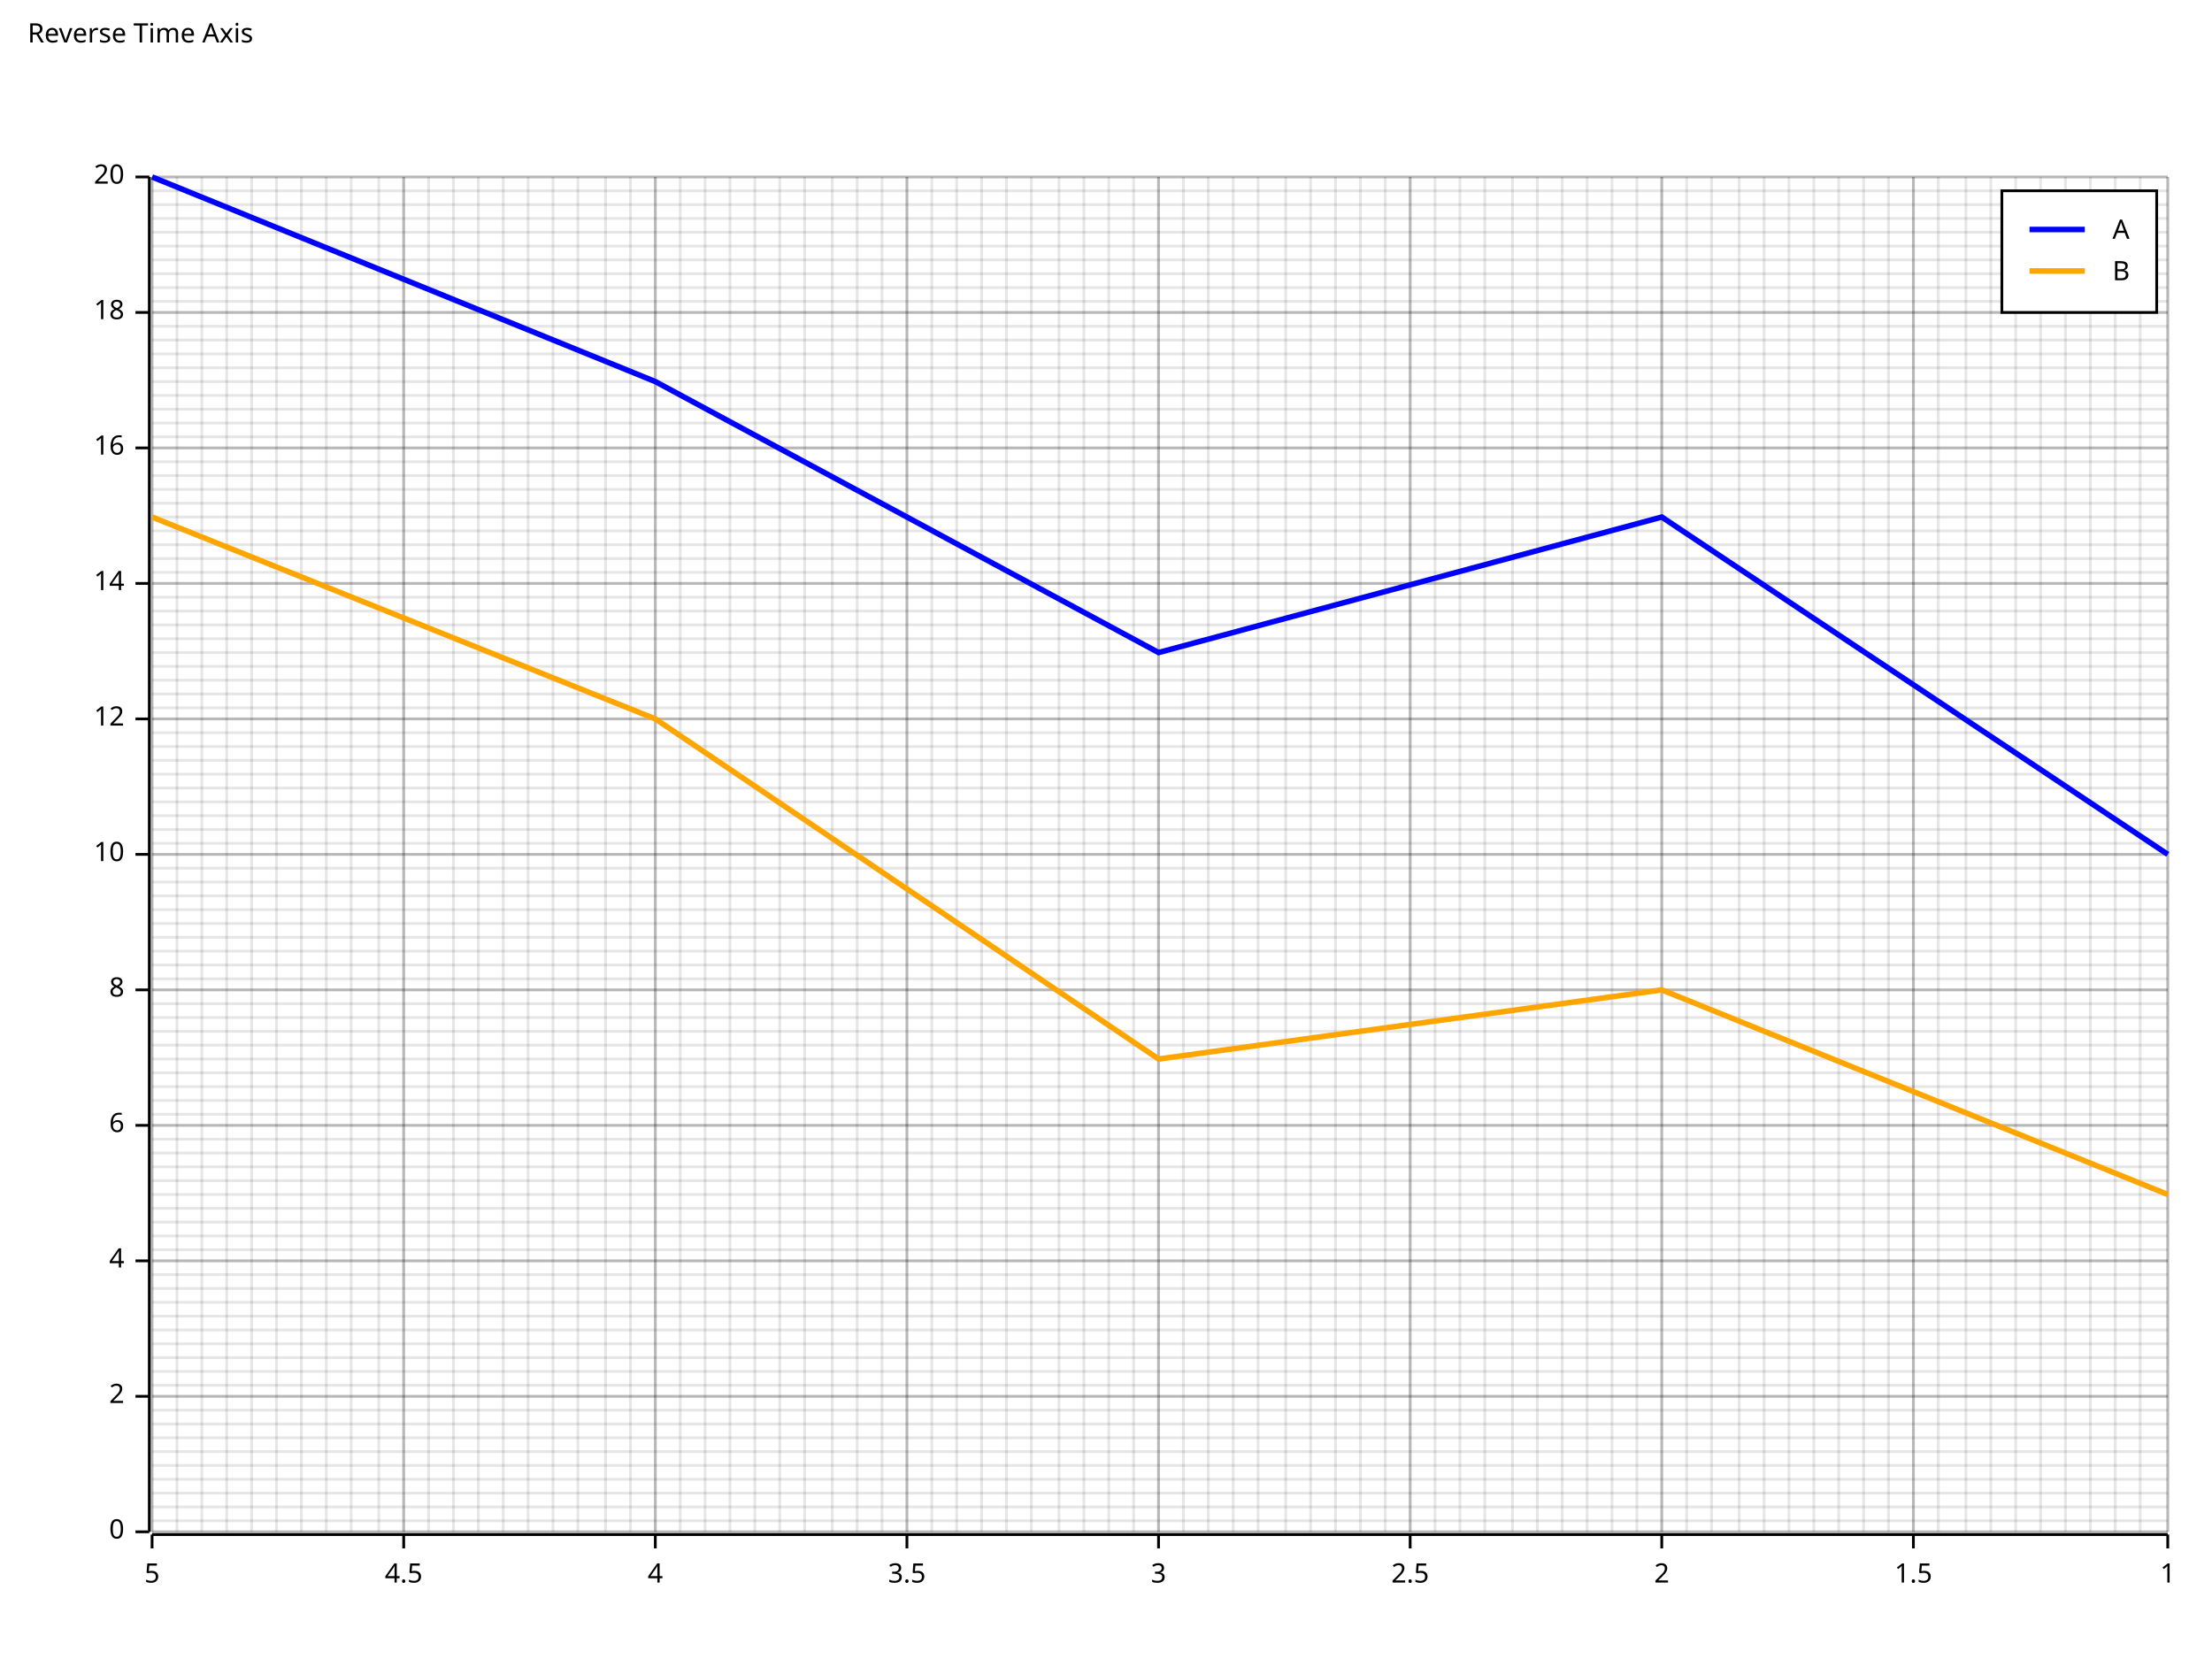
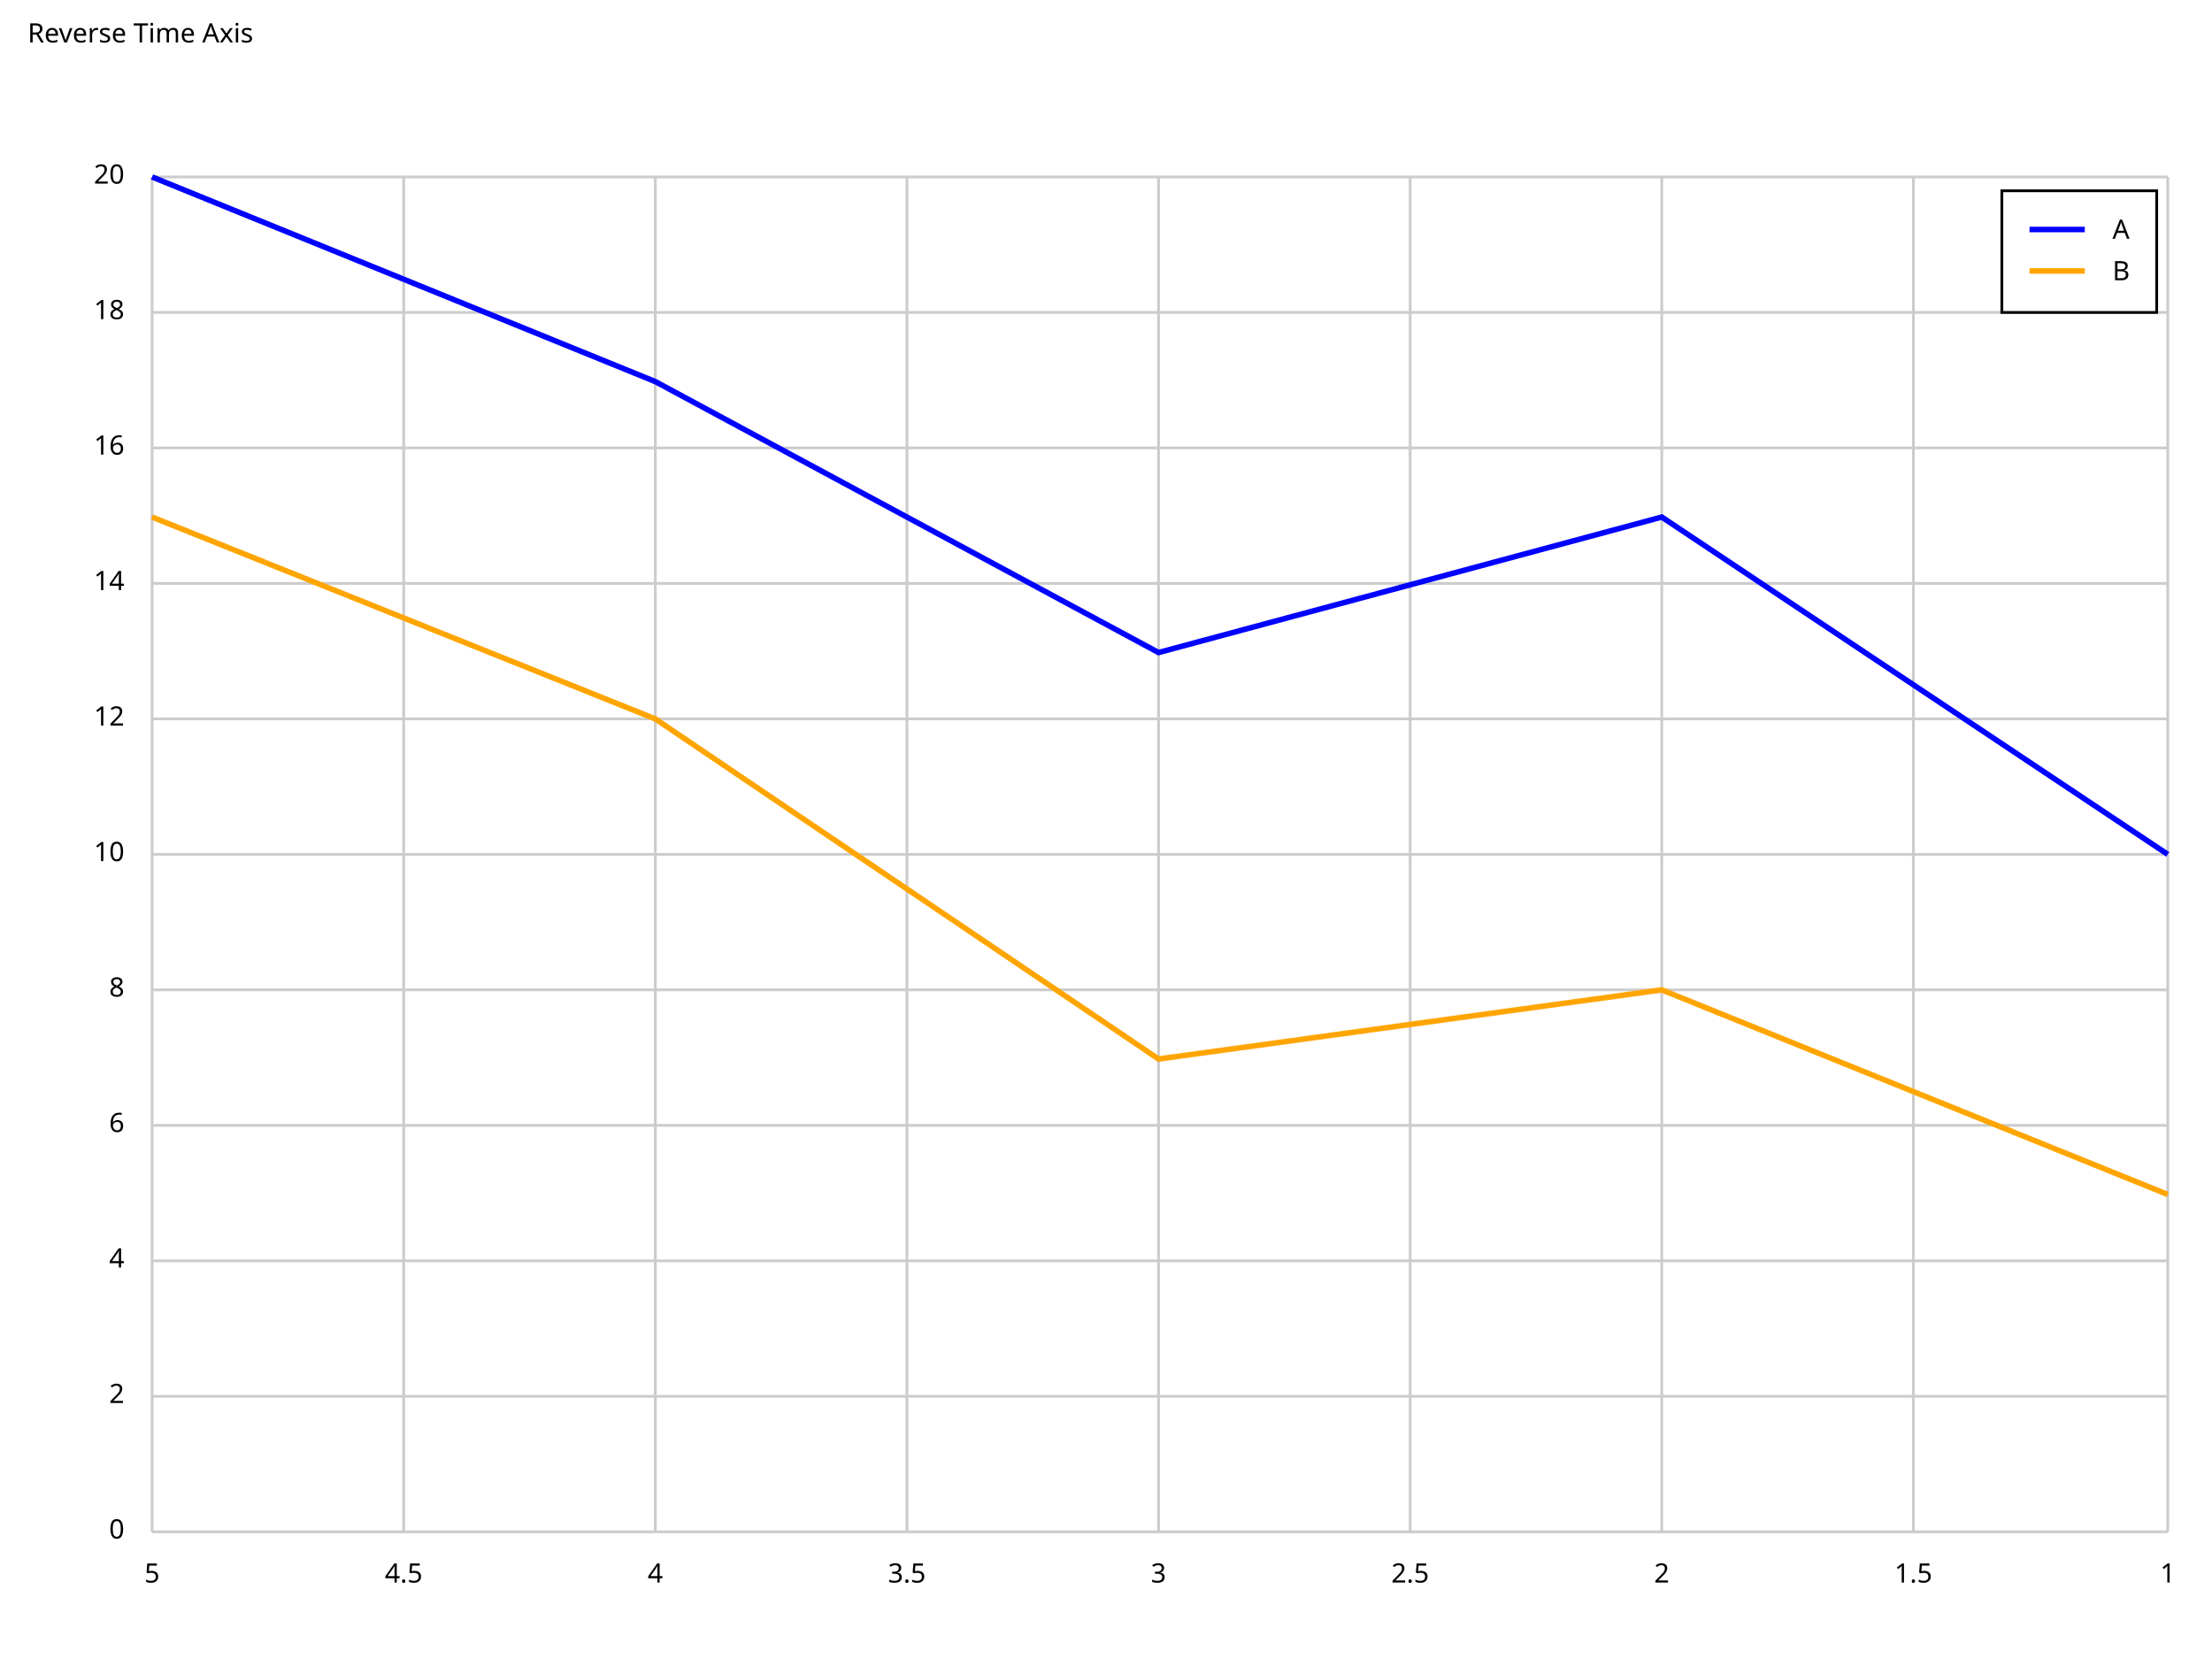
<svg xmlns="http://www.w3.org/2000/svg" width="800" height="600" viewBox="0 0 800 600">
  <rect x="0" y="0" width="800" height="600" opacity="1" fill="#FFFFFF" stroke="none" />
  <text x="10" y="8" dy="0.76em" text-anchor="start" font-family="sans-serif" font-size="9.677" opacity="1" fill="#000000">
Reverse Time Axis
</text>
  <text x="400" y="47" dy="0.76em" text-anchor="middle" font-family="sans-serif" font-size="12.097" opacity="1" fill="#000000">

</text>
-   <line opacity="0.1" stroke="#000000" stroke-width="1" x1="784" y1="554" x2="784" y2="64" />
-   <line opacity="0.1" stroke="#000000" stroke-width="1" x1="774" y1="554" x2="774" y2="64" />
-   <line opacity="0.1" stroke="#000000" stroke-width="1" x1="765" y1="554" x2="765" y2="64" />
-   <line opacity="0.1" stroke="#000000" stroke-width="1" x1="756" y1="554" x2="756" y2="64" />
-   <line opacity="0.1" stroke="#000000" stroke-width="1" x1="747" y1="554" x2="747" y2="64" />
-   <line opacity="0.1" stroke="#000000" stroke-width="1" x1="738" y1="554" x2="738" y2="64" />
-   <line opacity="0.1" stroke="#000000" stroke-width="1" x1="729" y1="554" x2="729" y2="64" />
-   <line opacity="0.1" stroke="#000000" stroke-width="1" x1="720" y1="554" x2="720" y2="64" />
-   <line opacity="0.1" stroke="#000000" stroke-width="1" x1="711" y1="554" x2="711" y2="64" />
-   <line opacity="0.1" stroke="#000000" stroke-width="1" x1="701" y1="554" x2="701" y2="64" />
-   <line opacity="0.1" stroke="#000000" stroke-width="1" x1="692" y1="554" x2="692" y2="64" />
-   <line opacity="0.1" stroke="#000000" stroke-width="1" x1="683" y1="554" x2="683" y2="64" />
-   <line opacity="0.1" stroke="#000000" stroke-width="1" x1="674" y1="554" x2="674" y2="64" />
-   <line opacity="0.1" stroke="#000000" stroke-width="1" x1="665" y1="554" x2="665" y2="64" />
-   <line opacity="0.1" stroke="#000000" stroke-width="1" x1="656" y1="554" x2="656" y2="64" />
-   <line opacity="0.1" stroke="#000000" stroke-width="1" x1="647" y1="554" x2="647" y2="64" />
-   <line opacity="0.1" stroke="#000000" stroke-width="1" x1="638" y1="554" x2="638" y2="64" />
-   <line opacity="0.1" stroke="#000000" stroke-width="1" x1="629" y1="554" x2="629" y2="64" />
-   <line opacity="0.1" stroke="#000000" stroke-width="1" x1="619" y1="554" x2="619" y2="64" />
-   <line opacity="0.1" stroke="#000000" stroke-width="1" x1="610" y1="554" x2="610" y2="64" />
-   <line opacity="0.1" stroke="#000000" stroke-width="1" x1="601" y1="554" x2="601" y2="64" />
-   <line opacity="0.1" stroke="#000000" stroke-width="1" x1="592" y1="554" x2="592" y2="64" />
-   <line opacity="0.1" stroke="#000000" stroke-width="1" x1="583" y1="554" x2="583" y2="64" />
-   <line opacity="0.1" stroke="#000000" stroke-width="1" x1="574" y1="554" x2="574" y2="64" />
-   <line opacity="0.1" stroke="#000000" stroke-width="1" x1="565" y1="554" x2="565" y2="64" />
-   <line opacity="0.1" stroke="#000000" stroke-width="1" x1="556" y1="554" x2="556" y2="64" />
-   <line opacity="0.1" stroke="#000000" stroke-width="1" x1="547" y1="554" x2="547" y2="64" />
-   <line opacity="0.1" stroke="#000000" stroke-width="1" x1="537" y1="554" x2="537" y2="64" />
-   <line opacity="0.1" stroke="#000000" stroke-width="1" x1="528" y1="554" x2="528" y2="64" />
-   <line opacity="0.1" stroke="#000000" stroke-width="1" x1="519" y1="554" x2="519" y2="64" />
-   <line opacity="0.1" stroke="#000000" stroke-width="1" x1="510" y1="554" x2="510" y2="64" />
-   <line opacity="0.1" stroke="#000000" stroke-width="1" x1="501" y1="554" x2="501" y2="64" />
-   <line opacity="0.1" stroke="#000000" stroke-width="1" x1="492" y1="554" x2="492" y2="64" />
-   <line opacity="0.1" stroke="#000000" stroke-width="1" x1="483" y1="554" x2="483" y2="64" />
-   <line opacity="0.1" stroke="#000000" stroke-width="1" x1="474" y1="554" x2="474" y2="64" />
-   <line opacity="0.1" stroke="#000000" stroke-width="1" x1="465" y1="554" x2="465" y2="64" />
-   <line opacity="0.1" stroke="#000000" stroke-width="1" x1="455" y1="554" x2="455" y2="64" />
-   <line opacity="0.1" stroke="#000000" stroke-width="1" x1="446" y1="554" x2="446" y2="64" />
-   <line opacity="0.1" stroke="#000000" stroke-width="1" x1="437" y1="554" x2="437" y2="64" />
-   <line opacity="0.1" stroke="#000000" stroke-width="1" x1="428" y1="554" x2="428" y2="64" />
-   <line opacity="0.1" stroke="#000000" stroke-width="1" x1="419" y1="554" x2="419" y2="64" />
-   <line opacity="0.1" stroke="#000000" stroke-width="1" x1="410" y1="554" x2="410" y2="64" />
-   <line opacity="0.1" stroke="#000000" stroke-width="1" x1="401" y1="554" x2="401" y2="64" />
-   <line opacity="0.1" stroke="#000000" stroke-width="1" x1="392" y1="554" x2="392" y2="64" />
-   <line opacity="0.1" stroke="#000000" stroke-width="1" x1="383" y1="554" x2="383" y2="64" />
-   <line opacity="0.1" stroke="#000000" stroke-width="1" x1="373" y1="554" x2="373" y2="64" />
-   <line opacity="0.1" stroke="#000000" stroke-width="1" x1="364" y1="554" x2="364" y2="64" />
-   <line opacity="0.1" stroke="#000000" stroke-width="1" x1="355" y1="554" x2="355" y2="64" />
-   <line opacity="0.1" stroke="#000000" stroke-width="1" x1="346" y1="554" x2="346" y2="64" />
-   <line opacity="0.1" stroke="#000000" stroke-width="1" x1="337" y1="554" x2="337" y2="64" />
-   <line opacity="0.1" stroke="#000000" stroke-width="1" x1="328" y1="554" x2="328" y2="64" />
-   <line opacity="0.1" stroke="#000000" stroke-width="1" x1="319" y1="554" x2="319" y2="64" />
-   <line opacity="0.1" stroke="#000000" stroke-width="1" x1="310" y1="554" x2="310" y2="64" />
-   <line opacity="0.1" stroke="#000000" stroke-width="1" x1="301" y1="554" x2="301" y2="64" />
-   <line opacity="0.1" stroke="#000000" stroke-width="1" x1="291" y1="554" x2="291" y2="64" />
-   <line opacity="0.1" stroke="#000000" stroke-width="1" x1="282" y1="554" x2="282" y2="64" />
-   <line opacity="0.1" stroke="#000000" stroke-width="1" x1="273" y1="554" x2="273" y2="64" />
-   <line opacity="0.1" stroke="#000000" stroke-width="1" x1="264" y1="554" x2="264" y2="64" />
-   <line opacity="0.1" stroke="#000000" stroke-width="1" x1="255" y1="554" x2="255" y2="64" />
-   <line opacity="0.1" stroke="#000000" stroke-width="1" x1="246" y1="554" x2="246" y2="64" />
-   <line opacity="0.1" stroke="#000000" stroke-width="1" x1="237" y1="554" x2="237" y2="64" />
-   <line opacity="0.1" stroke="#000000" stroke-width="1" x1="228" y1="554" x2="228" y2="64" />
-   <line opacity="0.1" stroke="#000000" stroke-width="1" x1="219" y1="554" x2="219" y2="64" />
-   <line opacity="0.1" stroke="#000000" stroke-width="1" x1="209" y1="554" x2="209" y2="64" />
-   <line opacity="0.1" stroke="#000000" stroke-width="1" x1="200" y1="554" x2="200" y2="64" />
-   <line opacity="0.1" stroke="#000000" stroke-width="1" x1="191" y1="554" x2="191" y2="64" />
-   <line opacity="0.1" stroke="#000000" stroke-width="1" x1="182" y1="554" x2="182" y2="64" />
-   <line opacity="0.1" stroke="#000000" stroke-width="1" x1="173" y1="554" x2="173" y2="64" />
-   <line opacity="0.1" stroke="#000000" stroke-width="1" x1="164" y1="554" x2="164" y2="64" />
-   <line opacity="0.1" stroke="#000000" stroke-width="1" x1="155" y1="554" x2="155" y2="64" />
-   <line opacity="0.1" stroke="#000000" stroke-width="1" x1="146" y1="554" x2="146" y2="64" />
-   <line opacity="0.1" stroke="#000000" stroke-width="1" x1="137" y1="554" x2="137" y2="64" />
-   <line opacity="0.1" stroke="#000000" stroke-width="1" x1="127" y1="554" x2="127" y2="64" />
-   <line opacity="0.1" stroke="#000000" stroke-width="1" x1="118" y1="554" x2="118" y2="64" />
-   <line opacity="0.1" stroke="#000000" stroke-width="1" x1="109" y1="554" x2="109" y2="64" />
-   <line opacity="0.1" stroke="#000000" stroke-width="1" x1="100" y1="554" x2="100" y2="64" />
-   <line opacity="0.1" stroke="#000000" stroke-width="1" x1="91" y1="554" x2="91" y2="64" />
-   <line opacity="0.1" stroke="#000000" stroke-width="1" x1="82" y1="554" x2="82" y2="64" />
-   <line opacity="0.1" stroke="#000000" stroke-width="1" x1="73" y1="554" x2="73" y2="64" />
-   <line opacity="0.1" stroke="#000000" stroke-width="1" x1="64" y1="554" x2="64" y2="64" />
-   <line opacity="0.1" stroke="#000000" stroke-width="1" x1="55" y1="554" x2="55" y2="64" />
-   <line opacity="0.1" stroke="#000000" stroke-width="1" x1="55" y1="554" x2="784" y2="554" />
-   <line opacity="0.1" stroke="#000000" stroke-width="1" x1="55" y1="550" x2="784" y2="550" />
-   <line opacity="0.1" stroke="#000000" stroke-width="1" x1="55" y1="545" x2="784" y2="545" />
-   <line opacity="0.1" stroke="#000000" stroke-width="1" x1="55" y1="540" x2="784" y2="540" />
-   <line opacity="0.1" stroke="#000000" stroke-width="1" x1="55" y1="535" x2="784" y2="535" />
-   <line opacity="0.1" stroke="#000000" stroke-width="1" x1="55" y1="530" x2="784" y2="530" />
-   <line opacity="0.1" stroke="#000000" stroke-width="1" x1="55" y1="525" x2="784" y2="525" />
-   <line opacity="0.1" stroke="#000000" stroke-width="1" x1="55" y1="520" x2="784" y2="520" />
-   <line opacity="0.1" stroke="#000000" stroke-width="1" x1="55" y1="515" x2="784" y2="515" />
-   <line opacity="0.1" stroke="#000000" stroke-width="1" x1="55" y1="510" x2="784" y2="510" />
-   <line opacity="0.1" stroke="#000000" stroke-width="1" x1="55" y1="505" x2="784" y2="505" />
-   <line opacity="0.1" stroke="#000000" stroke-width="1" x1="55" y1="501" x2="784" y2="501" />
-   <line opacity="0.1" stroke="#000000" stroke-width="1" x1="55" y1="496" x2="784" y2="496" />
-   <line opacity="0.1" stroke="#000000" stroke-width="1" x1="55" y1="491" x2="784" y2="491" />
-   <line opacity="0.1" stroke="#000000" stroke-width="1" x1="55" y1="486" x2="784" y2="486" />
-   <line opacity="0.1" stroke="#000000" stroke-width="1" x1="55" y1="481" x2="784" y2="481" />
-   <line opacity="0.1" stroke="#000000" stroke-width="1" x1="55" y1="476" x2="784" y2="476" />
-   <line opacity="0.1" stroke="#000000" stroke-width="1" x1="55" y1="471" x2="784" y2="471" />
-   <line opacity="0.1" stroke="#000000" stroke-width="1" x1="55" y1="466" x2="784" y2="466" />
-   <line opacity="0.1" stroke="#000000" stroke-width="1" x1="55" y1="461" x2="784" y2="461" />
-   <line opacity="0.1" stroke="#000000" stroke-width="1" x1="55" y1="456" x2="784" y2="456" />
-   <line opacity="0.1" stroke="#000000" stroke-width="1" x1="55" y1="452" x2="784" y2="452" />
-   <line opacity="0.1" stroke="#000000" stroke-width="1" x1="55" y1="447" x2="784" y2="447" />
-   <line opacity="0.1" stroke="#000000" stroke-width="1" x1="55" y1="442" x2="784" y2="442" />
-   <line opacity="0.1" stroke="#000000" stroke-width="1" x1="55" y1="437" x2="784" y2="437" />
-   <line opacity="0.1" stroke="#000000" stroke-width="1" x1="55" y1="432" x2="784" y2="432" />
-   <line opacity="0.1" stroke="#000000" stroke-width="1" x1="55" y1="427" x2="784" y2="427" />
-   <line opacity="0.1" stroke="#000000" stroke-width="1" x1="55" y1="422" x2="784" y2="422" />
-   <line opacity="0.1" stroke="#000000" stroke-width="1" x1="55" y1="417" x2="784" y2="417" />
-   <line opacity="0.1" stroke="#000000" stroke-width="1" x1="55" y1="412" x2="784" y2="412" />
-   <line opacity="0.1" stroke="#000000" stroke-width="1" x1="55" y1="407" x2="784" y2="407" />
-   <line opacity="0.1" stroke="#000000" stroke-width="1" x1="55" y1="403" x2="784" y2="403" />
-   <line opacity="0.1" stroke="#000000" stroke-width="1" x1="55" y1="398" x2="784" y2="398" />
-   <line opacity="0.1" stroke="#000000" stroke-width="1" x1="55" y1="393" x2="784" y2="393" />
-   <line opacity="0.1" stroke="#000000" stroke-width="1" x1="55" y1="388" x2="784" y2="388" />
-   <line opacity="0.1" stroke="#000000" stroke-width="1" x1="55" y1="383" x2="784" y2="383" />
-   <line opacity="0.1" stroke="#000000" stroke-width="1" x1="55" y1="378" x2="784" y2="378" />
-   <line opacity="0.1" stroke="#000000" stroke-width="1" x1="55" y1="373" x2="784" y2="373" />
-   <line opacity="0.1" stroke="#000000" stroke-width="1" x1="55" y1="368" x2="784" y2="368" />
-   <line opacity="0.1" stroke="#000000" stroke-width="1" x1="55" y1="363" x2="784" y2="363" />
-   <line opacity="0.1" stroke="#000000" stroke-width="1" x1="55" y1="358" x2="784" y2="358" />
-   <line opacity="0.1" stroke="#000000" stroke-width="1" x1="55" y1="354" x2="784" y2="354" />
-   <line opacity="0.1" stroke="#000000" stroke-width="1" x1="55" y1="349" x2="784" y2="349" />
-   <line opacity="0.1" stroke="#000000" stroke-width="1" x1="55" y1="344" x2="784" y2="344" />
-   <line opacity="0.1" stroke="#000000" stroke-width="1" x1="55" y1="339" x2="784" y2="339" />
-   <line opacity="0.1" stroke="#000000" stroke-width="1" x1="55" y1="334" x2="784" y2="334" />
-   <line opacity="0.1" stroke="#000000" stroke-width="1" x1="55" y1="329" x2="784" y2="329" />
-   <line opacity="0.1" stroke="#000000" stroke-width="1" x1="55" y1="324" x2="784" y2="324" />
-   <line opacity="0.1" stroke="#000000" stroke-width="1" x1="55" y1="319" x2="784" y2="319" />
-   <line opacity="0.1" stroke="#000000" stroke-width="1" x1="55" y1="314" x2="784" y2="314" />
-   <line opacity="0.1" stroke="#000000" stroke-width="1" x1="55" y1="309" x2="784" y2="309" />
-   <line opacity="0.1" stroke="#000000" stroke-width="1" x1="55" y1="305" x2="784" y2="305" />
-   <line opacity="0.1" stroke="#000000" stroke-width="1" x1="55" y1="300" x2="784" y2="300" />
-   <line opacity="0.1" stroke="#000000" stroke-width="1" x1="55" y1="295" x2="784" y2="295" />
-   <line opacity="0.1" stroke="#000000" stroke-width="1" x1="55" y1="290" x2="784" y2="290" />
-   <line opacity="0.1" stroke="#000000" stroke-width="1" x1="55" y1="285" x2="784" y2="285" />
-   <line opacity="0.1" stroke="#000000" stroke-width="1" x1="55" y1="280" x2="784" y2="280" />
-   <line opacity="0.1" stroke="#000000" stroke-width="1" x1="55" y1="275" x2="784" y2="275" />
-   <line opacity="0.1" stroke="#000000" stroke-width="1" x1="55" y1="270" x2="784" y2="270" />
-   <line opacity="0.1" stroke="#000000" stroke-width="1" x1="55" y1="265" x2="784" y2="265" />
-   <line opacity="0.1" stroke="#000000" stroke-width="1" x1="55" y1="260" x2="784" y2="260" />
-   <line opacity="0.1" stroke="#000000" stroke-width="1" x1="55" y1="256" x2="784" y2="256" />
-   <line opacity="0.1" stroke="#000000" stroke-width="1" x1="55" y1="251" x2="784" y2="251" />
-   <line opacity="0.1" stroke="#000000" stroke-width="1" x1="55" y1="246" x2="784" y2="246" />
-   <line opacity="0.1" stroke="#000000" stroke-width="1" x1="55" y1="241" x2="784" y2="241" />
-   <line opacity="0.1" stroke="#000000" stroke-width="1" x1="55" y1="236" x2="784" y2="236" />
-   <line opacity="0.1" stroke="#000000" stroke-width="1" x1="55" y1="231" x2="784" y2="231" />
-   <line opacity="0.1" stroke="#000000" stroke-width="1" x1="55" y1="226" x2="784" y2="226" />
-   <line opacity="0.1" stroke="#000000" stroke-width="1" x1="55" y1="221" x2="784" y2="221" />
-   <line opacity="0.1" stroke="#000000" stroke-width="1" x1="55" y1="216" x2="784" y2="216" />
-   <line opacity="0.1" stroke="#000000" stroke-width="1" x1="55" y1="211" x2="784" y2="211" />
-   <line opacity="0.1" stroke="#000000" stroke-width="1" x1="55" y1="207" x2="784" y2="207" />
-   <line opacity="0.1" stroke="#000000" stroke-width="1" x1="55" y1="202" x2="784" y2="202" />
-   <line opacity="0.1" stroke="#000000" stroke-width="1" x1="55" y1="197" x2="784" y2="197" />
-   <line opacity="0.1" stroke="#000000" stroke-width="1" x1="55" y1="192" x2="784" y2="192" />
-   <line opacity="0.1" stroke="#000000" stroke-width="1" x1="55" y1="187" x2="784" y2="187" />
-   <line opacity="0.1" stroke="#000000" stroke-width="1" x1="55" y1="182" x2="784" y2="182" />
-   <line opacity="0.1" stroke="#000000" stroke-width="1" x1="55" y1="177" x2="784" y2="177" />
-   <line opacity="0.1" stroke="#000000" stroke-width="1" x1="55" y1="172" x2="784" y2="172" />
-   <line opacity="0.1" stroke="#000000" stroke-width="1" x1="55" y1="167" x2="784" y2="167" />
-   <line opacity="0.1" stroke="#000000" stroke-width="1" x1="55" y1="162" x2="784" y2="162" />
-   <line opacity="0.1" stroke="#000000" stroke-width="1" x1="55" y1="158" x2="784" y2="158" />
-   <line opacity="0.1" stroke="#000000" stroke-width="1" x1="55" y1="153" x2="784" y2="153" />
-   <line opacity="0.1" stroke="#000000" stroke-width="1" x1="55" y1="148" x2="784" y2="148" />
-   <line opacity="0.1" stroke="#000000" stroke-width="1" x1="55" y1="143" x2="784" y2="143" />
-   <line opacity="0.1" stroke="#000000" stroke-width="1" x1="55" y1="138" x2="784" y2="138" />
-   <line opacity="0.1" stroke="#000000" stroke-width="1" x1="55" y1="133" x2="784" y2="133" />
-   <line opacity="0.1" stroke="#000000" stroke-width="1" x1="55" y1="128" x2="784" y2="128" />
-   <line opacity="0.1" stroke="#000000" stroke-width="1" x1="55" y1="123" x2="784" y2="123" />
-   <line opacity="0.1" stroke="#000000" stroke-width="1" x1="55" y1="118" x2="784" y2="118" />
-   <line opacity="0.1" stroke="#000000" stroke-width="1" x1="55" y1="113" x2="784" y2="113" />
-   <line opacity="0.1" stroke="#000000" stroke-width="1" x1="55" y1="109" x2="784" y2="109" />
-   <line opacity="0.1" stroke="#000000" stroke-width="1" x1="55" y1="104" x2="784" y2="104" />
-   <line opacity="0.1" stroke="#000000" stroke-width="1" x1="55" y1="99" x2="784" y2="99" />
-   <line opacity="0.1" stroke="#000000" stroke-width="1" x1="55" y1="94" x2="784" y2="94" />
-   <line opacity="0.1" stroke="#000000" stroke-width="1" x1="55" y1="89" x2="784" y2="89" />
-   <line opacity="0.1" stroke="#000000" stroke-width="1" x1="55" y1="84" x2="784" y2="84" />
-   <line opacity="0.1" stroke="#000000" stroke-width="1" x1="55" y1="79" x2="784" y2="79" />
-   <line opacity="0.1" stroke="#000000" stroke-width="1" x1="55" y1="74" x2="784" y2="74" />
-   <line opacity="0.1" stroke="#000000" stroke-width="1" x1="55" y1="69" x2="784" y2="69" />
-   <line opacity="0.1" stroke="#000000" stroke-width="1" x1="55" y1="64" x2="784" y2="64" />
-   <line opacity="0.2" stroke="#000000" stroke-width="1" x1="784" y1="554" x2="784" y2="64" />
-   <line opacity="0.2" stroke="#000000" stroke-width="1" x1="692" y1="554" x2="692" y2="64" />
-   <line opacity="0.2" stroke="#000000" stroke-width="1" x1="601" y1="554" x2="601" y2="64" />
-   <line opacity="0.2" stroke="#000000" stroke-width="1" x1="510" y1="554" x2="510" y2="64" />
-   <line opacity="0.2" stroke="#000000" stroke-width="1" x1="419" y1="554" x2="419" y2="64" />
-   <line opacity="0.2" stroke="#000000" stroke-width="1" x1="328" y1="554" x2="328" y2="64" />
-   <line opacity="0.2" stroke="#000000" stroke-width="1" x1="237" y1="554" x2="237" y2="64" />
-   <line opacity="0.2" stroke="#000000" stroke-width="1" x1="146" y1="554" x2="146" y2="64" />
-   <line opacity="0.2" stroke="#000000" stroke-width="1" x1="55" y1="554" x2="55" y2="64" />
-   <line opacity="0.2" stroke="#000000" stroke-width="1" x1="55" y1="554" x2="784" y2="554" />
-   <line opacity="0.2" stroke="#000000" stroke-width="1" x1="55" y1="505" x2="784" y2="505" />
-   <line opacity="0.2" stroke="#000000" stroke-width="1" x1="55" y1="456" x2="784" y2="456" />
-   <line opacity="0.2" stroke="#000000" stroke-width="1" x1="55" y1="407" x2="784" y2="407" />
-   <line opacity="0.2" stroke="#000000" stroke-width="1" x1="55" y1="358" x2="784" y2="358" />
-   <line opacity="0.2" stroke="#000000" stroke-width="1" x1="55" y1="309" x2="784" y2="309" />
-   <line opacity="0.2" stroke="#000000" stroke-width="1" x1="55" y1="260" x2="784" y2="260" />
-   <line opacity="0.2" stroke="#000000" stroke-width="1" x1="55" y1="211" x2="784" y2="211" />
-   <line opacity="0.2" stroke="#000000" stroke-width="1" x1="55" y1="162" x2="784" y2="162" />
-   <line opacity="0.2" stroke="#000000" stroke-width="1" x1="55" y1="113" x2="784" y2="113" />
-   <line opacity="0.2" stroke="#000000" stroke-width="1" x1="55" y1="64" x2="784" y2="64" />
-   <polyline fill="none" opacity="1" stroke="#000000" stroke-width="1" points="54,64 54,554 " />
+   <line opacity="1" stroke="#CCCCCC" stroke-width="1" x1="784" y1="554" x2="784" y2="64" />
+   <line opacity="1" stroke="#CCCCCC" stroke-width="1" x1="692" y1="554" x2="692" y2="64" />
+   <line opacity="1" stroke="#CCCCCC" stroke-width="1" x1="601" y1="554" x2="601" y2="64" />
+   <line opacity="1" stroke="#CCCCCC" stroke-width="1" x1="510" y1="554" x2="510" y2="64" />
+   <line opacity="1" stroke="#CCCCCC" stroke-width="1" x1="419" y1="554" x2="419" y2="64" />
+   <line opacity="1" stroke="#CCCCCC" stroke-width="1" x1="328" y1="554" x2="328" y2="64" />
+   <line opacity="1" stroke="#CCCCCC" stroke-width="1" x1="237" y1="554" x2="237" y2="64" />
+   <line opacity="1" stroke="#CCCCCC" stroke-width="1" x1="146" y1="554" x2="146" y2="64" />
+   <line opacity="1" stroke="#CCCCCC" stroke-width="1" x1="55" y1="554" x2="55" y2="64" />
+   <line opacity="1" stroke="#CCCCCC" stroke-width="1" x1="55" y1="554" x2="784" y2="554" />
+   <line opacity="1" stroke="#CCCCCC" stroke-width="1" x1="55" y1="505" x2="784" y2="505" />
+   <line opacity="1" stroke="#CCCCCC" stroke-width="1" x1="55" y1="456" x2="784" y2="456" />
+   <line opacity="1" stroke="#CCCCCC" stroke-width="1" x1="55" y1="407" x2="784" y2="407" />
+   <line opacity="1" stroke="#CCCCCC" stroke-width="1" x1="55" y1="358" x2="784" y2="358" />
+   <line opacity="1" stroke="#CCCCCC" stroke-width="1" x1="55" y1="309" x2="784" y2="309" />
+   <line opacity="1" stroke="#CCCCCC" stroke-width="1" x1="55" y1="260" x2="784" y2="260" />
+   <line opacity="1" stroke="#CCCCCC" stroke-width="1" x1="55" y1="211" x2="784" y2="211" />
+   <line opacity="1" stroke="#CCCCCC" stroke-width="1" x1="55" y1="162" x2="784" y2="162" />
+   <line opacity="1" stroke="#CCCCCC" stroke-width="1" x1="55" y1="113" x2="784" y2="113" />
+   <line opacity="1" stroke="#CCCCCC" stroke-width="1" x1="55" y1="64" x2="784" y2="64" />
+   <polyline fill="none" opacity="1" stroke="#FFFFFF" stroke-width="0" points="54,64 54,554 " />
  <text x="45" y="554" dy="0.5ex" text-anchor="end" font-family="sans-serif" font-size="9.677" opacity="1" fill="#000000">
0
</text>
-   <polyline fill="none" opacity="1" stroke="#000000" stroke-width="1" points="49,554 54,554 " />
+   <polyline fill="none" opacity="1" stroke="#FFFFFF" stroke-width="0" points="49,554 54,554 " />
  <text x="45" y="505" dy="0.5ex" text-anchor="end" font-family="sans-serif" font-size="9.677" opacity="1" fill="#000000">
2
</text>
-   <polyline fill="none" opacity="1" stroke="#000000" stroke-width="1" points="49,505 54,505 " />
+   <polyline fill="none" opacity="1" stroke="#FFFFFF" stroke-width="0" points="49,505 54,505 " />
  <text x="45" y="456" dy="0.5ex" text-anchor="end" font-family="sans-serif" font-size="9.677" opacity="1" fill="#000000">
4
</text>
-   <polyline fill="none" opacity="1" stroke="#000000" stroke-width="1" points="49,456 54,456 " />
+   <polyline fill="none" opacity="1" stroke="#FFFFFF" stroke-width="0" points="49,456 54,456 " />
  <text x="45" y="407" dy="0.5ex" text-anchor="end" font-family="sans-serif" font-size="9.677" opacity="1" fill="#000000">
6
</text>
-   <polyline fill="none" opacity="1" stroke="#000000" stroke-width="1" points="49,407 54,407 " />
+   <polyline fill="none" opacity="1" stroke="#FFFFFF" stroke-width="0" points="49,407 54,407 " />
  <text x="45" y="358" dy="0.5ex" text-anchor="end" font-family="sans-serif" font-size="9.677" opacity="1" fill="#000000">
8
</text>
-   <polyline fill="none" opacity="1" stroke="#000000" stroke-width="1" points="49,358 54,358 " />
+   <polyline fill="none" opacity="1" stroke="#FFFFFF" stroke-width="0" points="49,358 54,358 " />
  <text x="45" y="309" dy="0.5ex" text-anchor="end" font-family="sans-serif" font-size="9.677" opacity="1" fill="#000000">
10
</text>
-   <polyline fill="none" opacity="1" stroke="#000000" stroke-width="1" points="49,309 54,309 " />
+   <polyline fill="none" opacity="1" stroke="#FFFFFF" stroke-width="0" points="49,309 54,309 " />
  <text x="45" y="260" dy="0.5ex" text-anchor="end" font-family="sans-serif" font-size="9.677" opacity="1" fill="#000000">
12
</text>
-   <polyline fill="none" opacity="1" stroke="#000000" stroke-width="1" points="49,260 54,260 " />
+   <polyline fill="none" opacity="1" stroke="#FFFFFF" stroke-width="0" points="49,260 54,260 " />
  <text x="45" y="211" dy="0.5ex" text-anchor="end" font-family="sans-serif" font-size="9.677" opacity="1" fill="#000000">
14
</text>
-   <polyline fill="none" opacity="1" stroke="#000000" stroke-width="1" points="49,211 54,211 " />
+   <polyline fill="none" opacity="1" stroke="#FFFFFF" stroke-width="0" points="49,211 54,211 " />
  <text x="45" y="162" dy="0.5ex" text-anchor="end" font-family="sans-serif" font-size="9.677" opacity="1" fill="#000000">
16
</text>
-   <polyline fill="none" opacity="1" stroke="#000000" stroke-width="1" points="49,162 54,162 " />
+   <polyline fill="none" opacity="1" stroke="#FFFFFF" stroke-width="0" points="49,162 54,162 " />
  <text x="45" y="113" dy="0.5ex" text-anchor="end" font-family="sans-serif" font-size="9.677" opacity="1" fill="#000000">
18
</text>
-   <polyline fill="none" opacity="1" stroke="#000000" stroke-width="1" points="49,113 54,113 " />
+   <polyline fill="none" opacity="1" stroke="#FFFFFF" stroke-width="0" points="49,113 54,113 " />
  <text x="45" y="64" dy="0.5ex" text-anchor="end" font-family="sans-serif" font-size="9.677" opacity="1" fill="#000000">
20
</text>
-   <polyline fill="none" opacity="1" stroke="#000000" stroke-width="1" points="49,64 54,64 " />
-   <polyline fill="none" opacity="1" stroke="#000000" stroke-width="1" points="55,555 784,555 " />
+   <polyline fill="none" opacity="1" stroke="#FFFFFF" stroke-width="0" points="49,64 54,64 " />
+   <polyline fill="none" opacity="1" stroke="#FFFFFF" stroke-width="0" points="55,555 784,555 " />
  <text x="784" y="565" dy="0.76em" text-anchor="middle" font-family="sans-serif" font-size="9.677" opacity="1" fill="#000000">
1
</text>
-   <polyline fill="none" opacity="1" stroke="#000000" stroke-width="1" points="784,555 784,560 " />
+   <polyline fill="none" opacity="1" stroke="#FFFFFF" stroke-width="0" points="784,555 784,560 " />
  <text x="692" y="565" dy="0.76em" text-anchor="middle" font-family="sans-serif" font-size="9.677" opacity="1" fill="#000000">
1.5
</text>
-   <polyline fill="none" opacity="1" stroke="#000000" stroke-width="1" points="692,555 692,560 " />
+   <polyline fill="none" opacity="1" stroke="#FFFFFF" stroke-width="0" points="692,555 692,560 " />
  <text x="601" y="565" dy="0.76em" text-anchor="middle" font-family="sans-serif" font-size="9.677" opacity="1" fill="#000000">
2
</text>
-   <polyline fill="none" opacity="1" stroke="#000000" stroke-width="1" points="601,555 601,560 " />
+   <polyline fill="none" opacity="1" stroke="#FFFFFF" stroke-width="0" points="601,555 601,560 " />
  <text x="510" y="565" dy="0.76em" text-anchor="middle" font-family="sans-serif" font-size="9.677" opacity="1" fill="#000000">
2.5
</text>
-   <polyline fill="none" opacity="1" stroke="#000000" stroke-width="1" points="510,555 510,560 " />
+   <polyline fill="none" opacity="1" stroke="#FFFFFF" stroke-width="0" points="510,555 510,560 " />
  <text x="419" y="565" dy="0.76em" text-anchor="middle" font-family="sans-serif" font-size="9.677" opacity="1" fill="#000000">
3
</text>
-   <polyline fill="none" opacity="1" stroke="#000000" stroke-width="1" points="419,555 419,560 " />
+   <polyline fill="none" opacity="1" stroke="#FFFFFF" stroke-width="0" points="419,555 419,560 " />
  <text x="328" y="565" dy="0.76em" text-anchor="middle" font-family="sans-serif" font-size="9.677" opacity="1" fill="#000000">
3.5
</text>
-   <polyline fill="none" opacity="1" stroke="#000000" stroke-width="1" points="328,555 328,560 " />
+   <polyline fill="none" opacity="1" stroke="#FFFFFF" stroke-width="0" points="328,555 328,560 " />
  <text x="237" y="565" dy="0.76em" text-anchor="middle" font-family="sans-serif" font-size="9.677" opacity="1" fill="#000000">
4
</text>
-   <polyline fill="none" opacity="1" stroke="#000000" stroke-width="1" points="237,555 237,560 " />
+   <polyline fill="none" opacity="1" stroke="#FFFFFF" stroke-width="0" points="237,555 237,560 " />
  <text x="146" y="565" dy="0.76em" text-anchor="middle" font-family="sans-serif" font-size="9.677" opacity="1" fill="#000000">
4.5
</text>
-   <polyline fill="none" opacity="1" stroke="#000000" stroke-width="1" points="146,555 146,560 " />
+   <polyline fill="none" opacity="1" stroke="#FFFFFF" stroke-width="0" points="146,555 146,560 " />
  <text x="55" y="565" dy="0.76em" text-anchor="middle" font-family="sans-serif" font-size="9.677" opacity="1" fill="#000000">
5
</text>
-   <polyline fill="none" opacity="1" stroke="#000000" stroke-width="1" points="55,555 55,560 " />
+   <polyline fill="none" opacity="1" stroke="#FFFFFF" stroke-width="0" points="55,555 55,560 " />
  <polyline fill="none" opacity="1" stroke="#0000FF" stroke-width="2" points="784,309 601,187 419,236 237,138 55,64 " />
  <polyline fill="none" opacity="1" stroke="#FFA500" stroke-width="2" points="784,432 601,358 419,383 237,260 55,187 " />
  <rect x="724" y="69" width="56" height="44" opacity="1" fill="#FFFFFF" stroke="none" />
  <rect x="724" y="69" width="56" height="44" opacity="1" fill="none" stroke="#000000" />
  <text x="764" y="79" dy="0.76em" text-anchor="start" font-family="sans-serif" font-size="9.677" opacity="1" fill="#000000">
A
</text>
  <text x="764" y="94" dy="0.76em" text-anchor="start" font-family="sans-serif" font-size="9.677" opacity="1" fill="#000000">
B
</text>
  <polyline fill="none" opacity="1" stroke="#0000FF" stroke-width="2" points="734,83 754,83 " />
  <polyline fill="none" opacity="1" stroke="#FFA500" stroke-width="2" points="734,98 754,98 " />
</svg>
